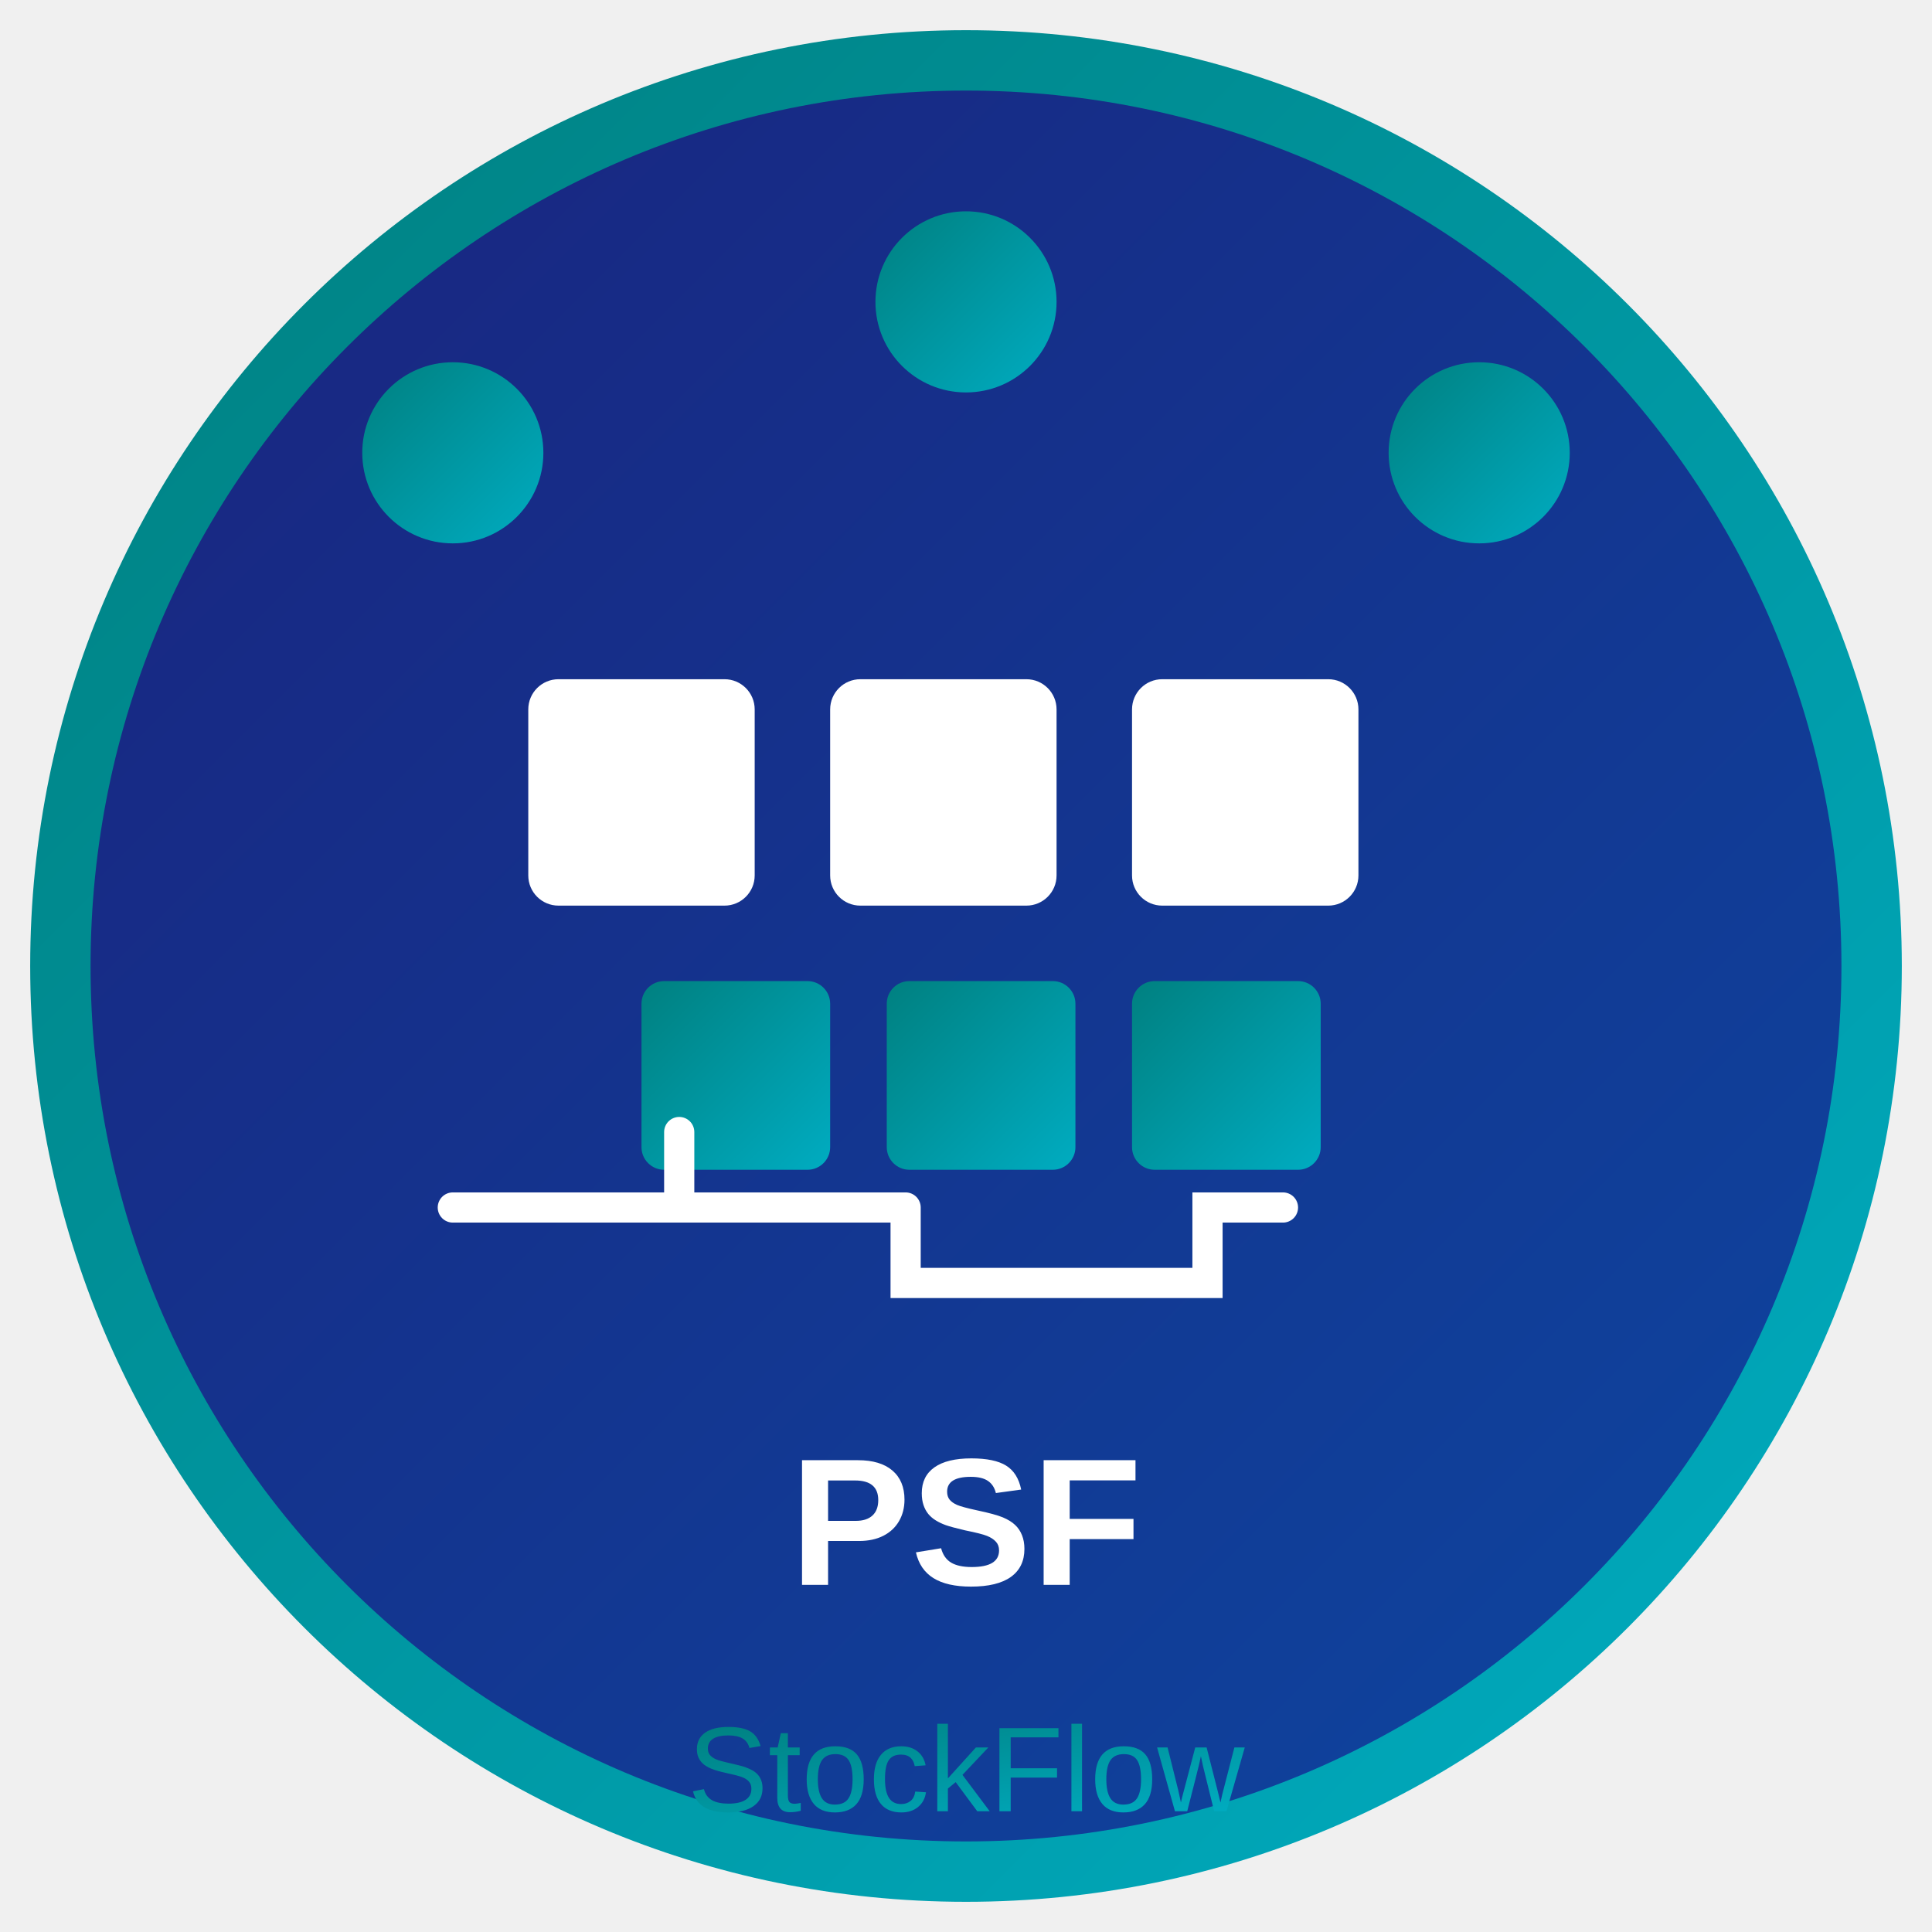
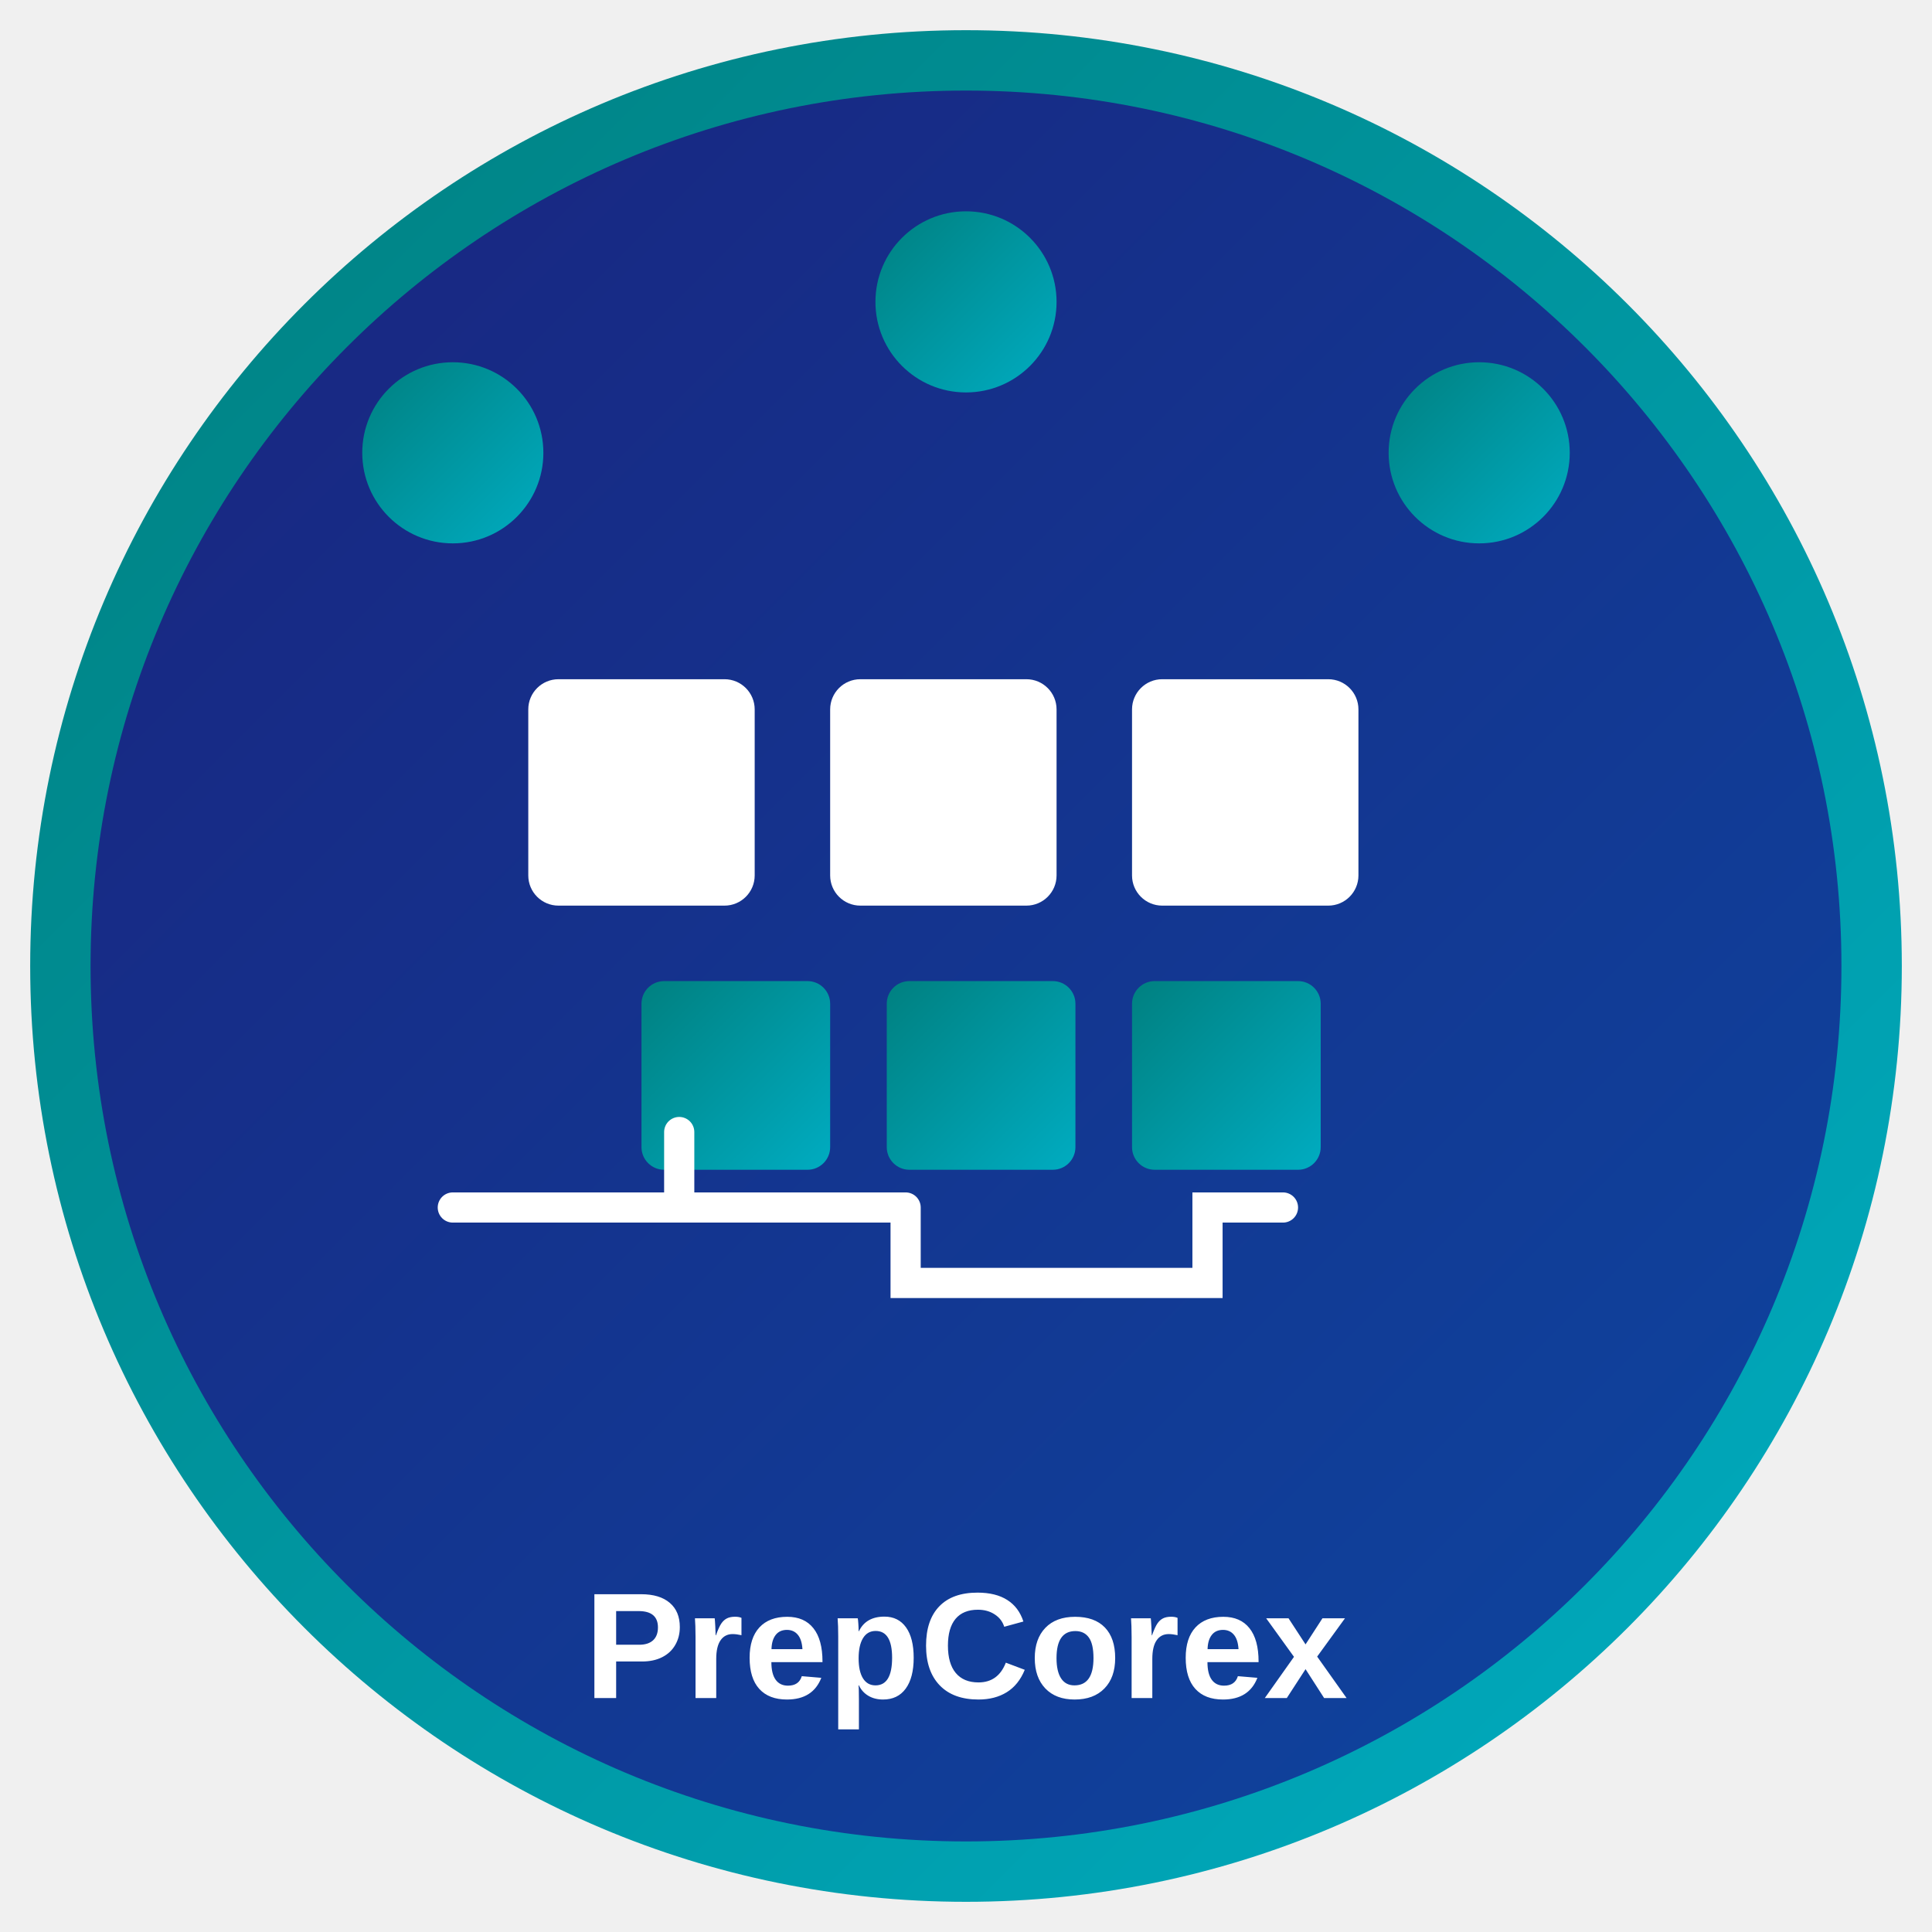
<svg xmlns="http://www.w3.org/2000/svg" width="512" height="512" viewBox="0 0 512 512" fill="none">
  <defs>
    <linearGradient id="bg" x1="0%" y1="0%" x2="100%" y2="100%">
      <stop offset="0%" stop-color="#1A237E" />
      <stop offset="100%" stop-color="#0D47A1" />
    </linearGradient>
    <linearGradient id="accent" x1="0%" y1="0%" x2="100%" y2="100%">
      <stop offset="0%" stop-color="#008080" />
      <stop offset="100%" stop-color="#00ACC1" />
    </linearGradient>
  </defs>
  <circle cx="256" cy="256" r="240" fill="url(#bg)" stroke="url(#accent)" stroke-width="16" />
  <rect x="140" y="180" width="60" height="60" fill="white" rx="8" />
  <rect x="220" y="180" width="60" height="60" fill="white" rx="8" />
  <rect x="300" y="180" width="60" height="60" fill="white" rx="8" />
  <rect x="170" y="260" width="50" height="50" fill="url(#accent)" rx="6" />
  <rect x="235" y="260" width="50" height="50" fill="url(#accent)" rx="6" />
  <rect x="300" y="260" width="50" height="50" fill="url(#accent)" rx="6" />
  <path d="M120 320 L180 320 M180 320 L180 300 M180 320 L240 320 M240 320 L240 340 L320 340 L320 320 L340 320" stroke="white" stroke-width="8" fill="none" stroke-linecap="round" />
  <circle cx="120" cy="120" r="24" fill="url(#accent)" />
  <circle cx="256" cy="80" r="24" fill="url(#accent)" />
  <circle cx="392" cy="120" r="24" fill="url(#accent)" />
-   <text x="256" y="420" font-family="Arial, sans-serif" font-size="48" font-weight="bold" text-anchor="middle" fill="white">PSF</text>
-   <text x="256" y="480" font-family="Arial, sans-serif" font-size="32" text-anchor="middle" fill="url(#accent)">StockFlow</text>
+   <text x="256" y="450" font-family="Arial, sans-serif" font-size="40" font-weight="bold" text-anchor="middle" fill="white">PrepCorex</text>
</svg>
